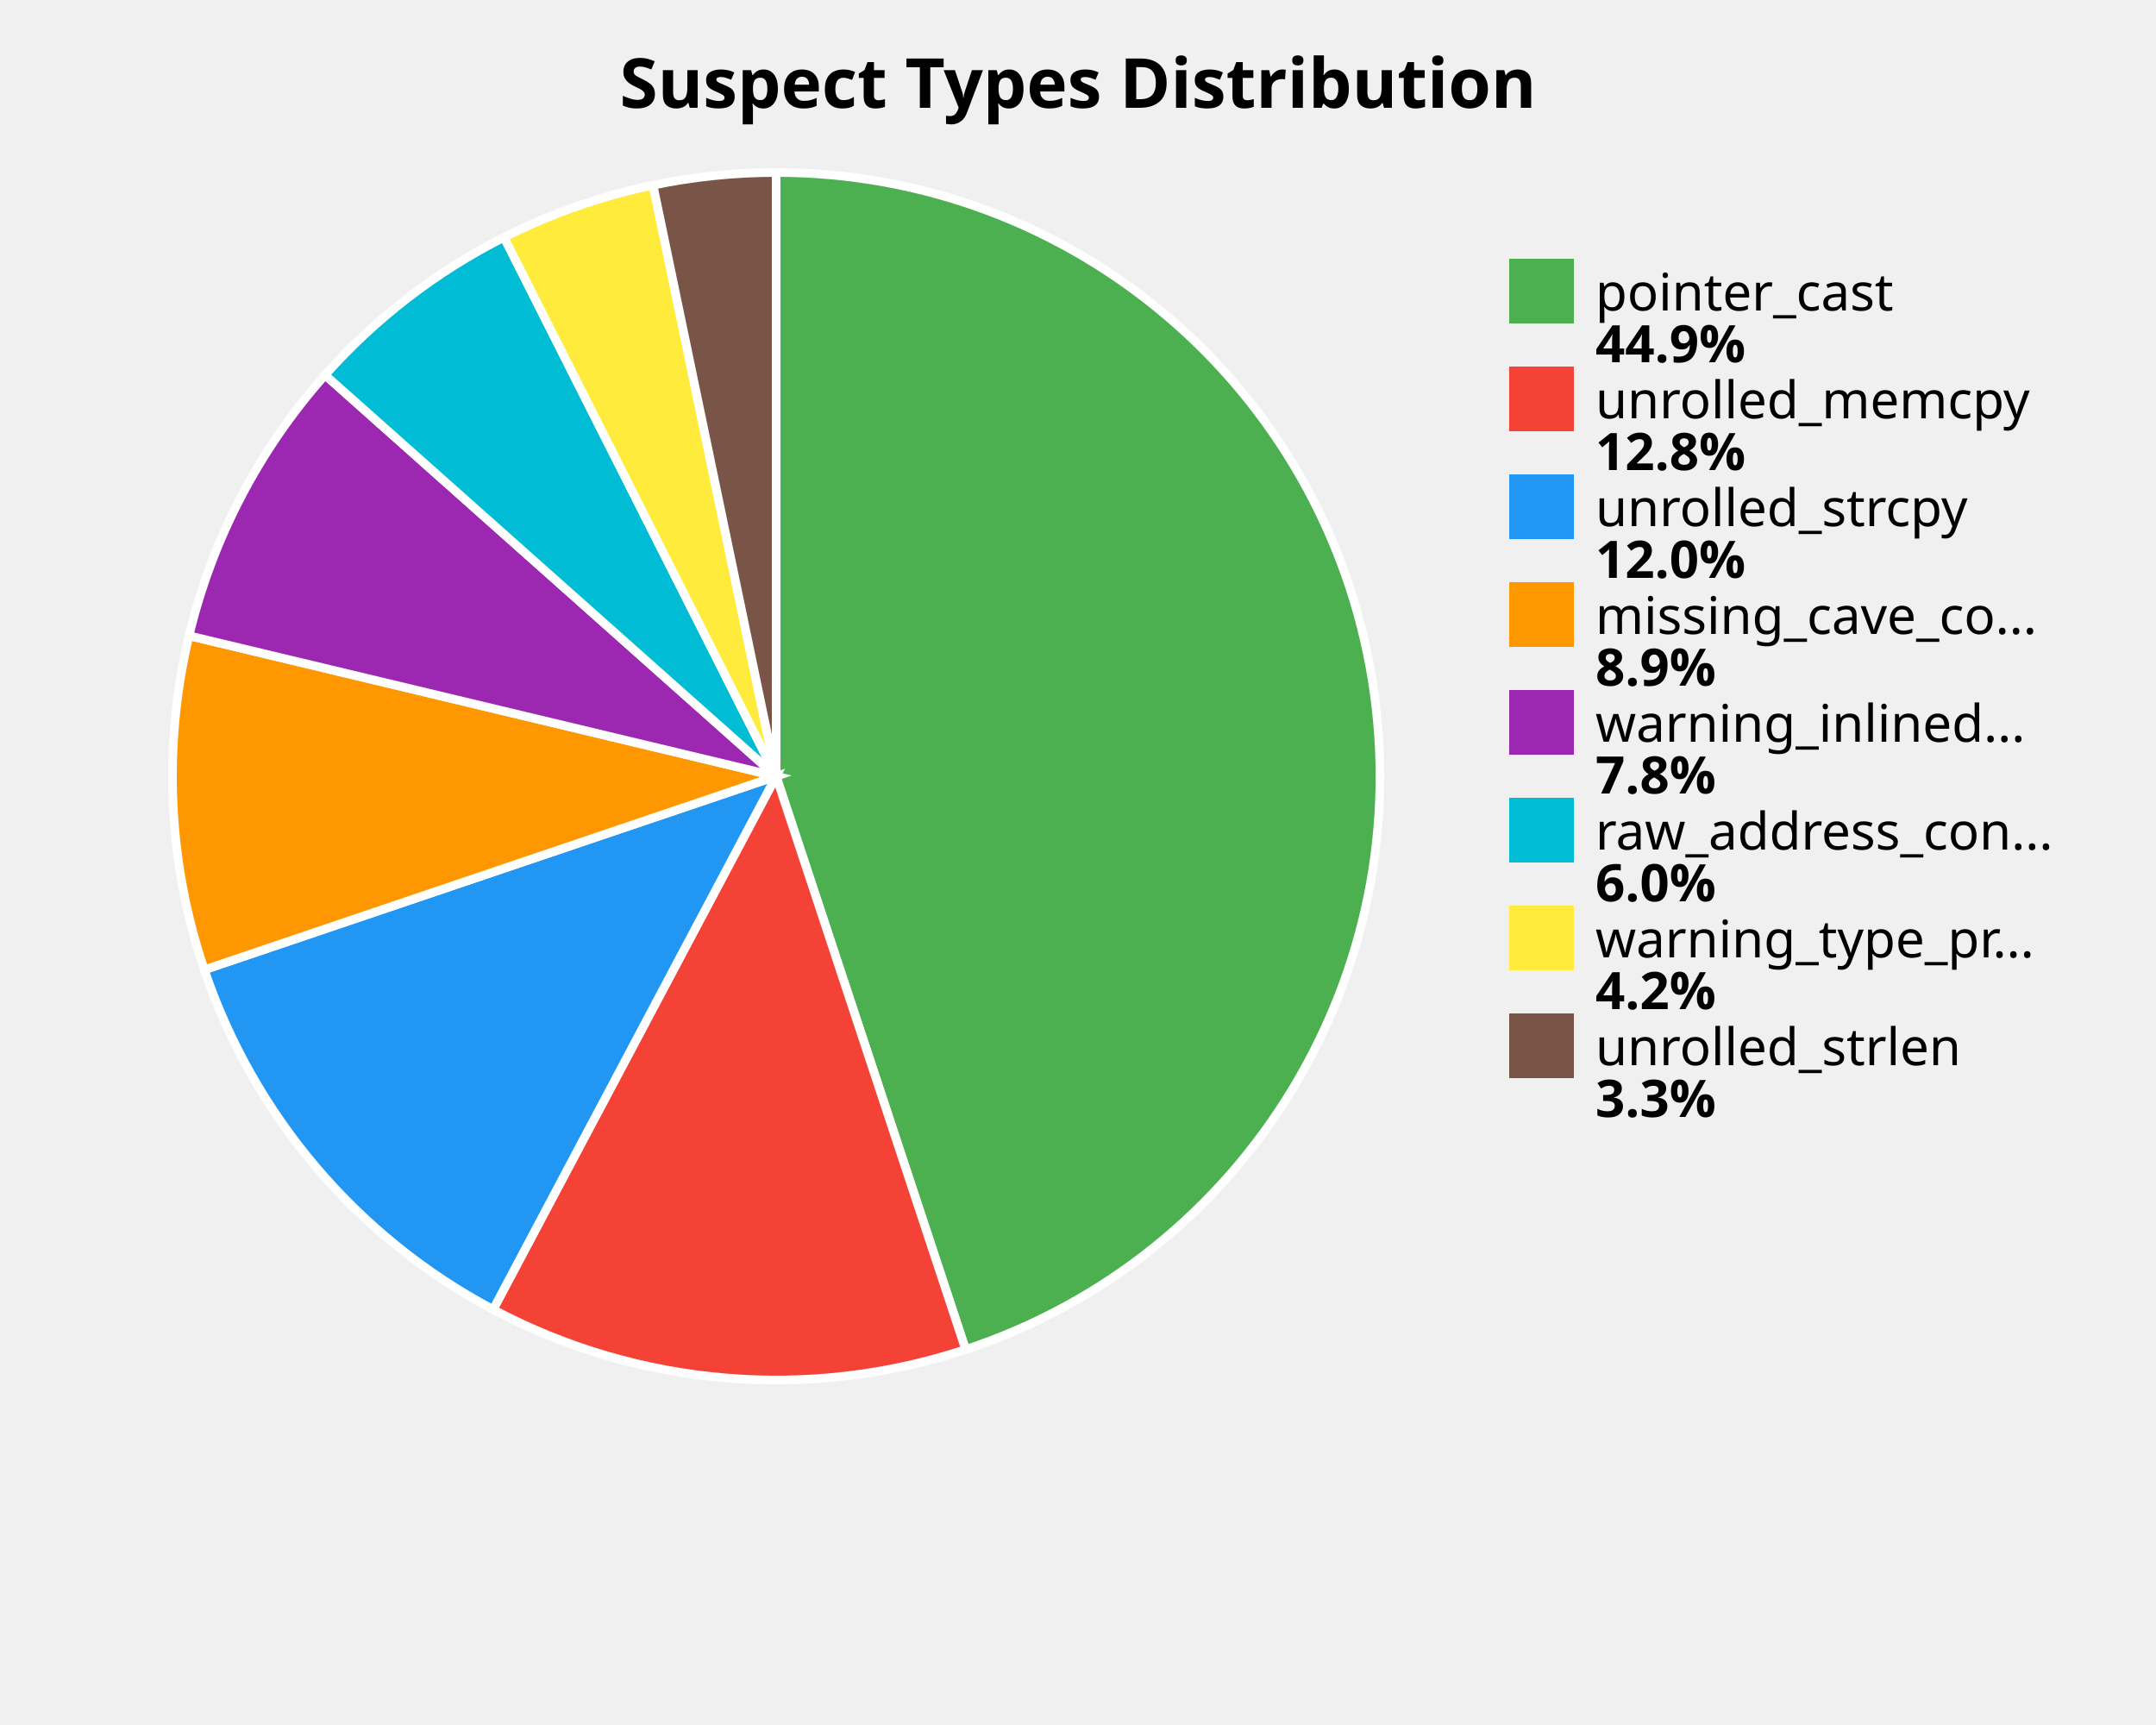
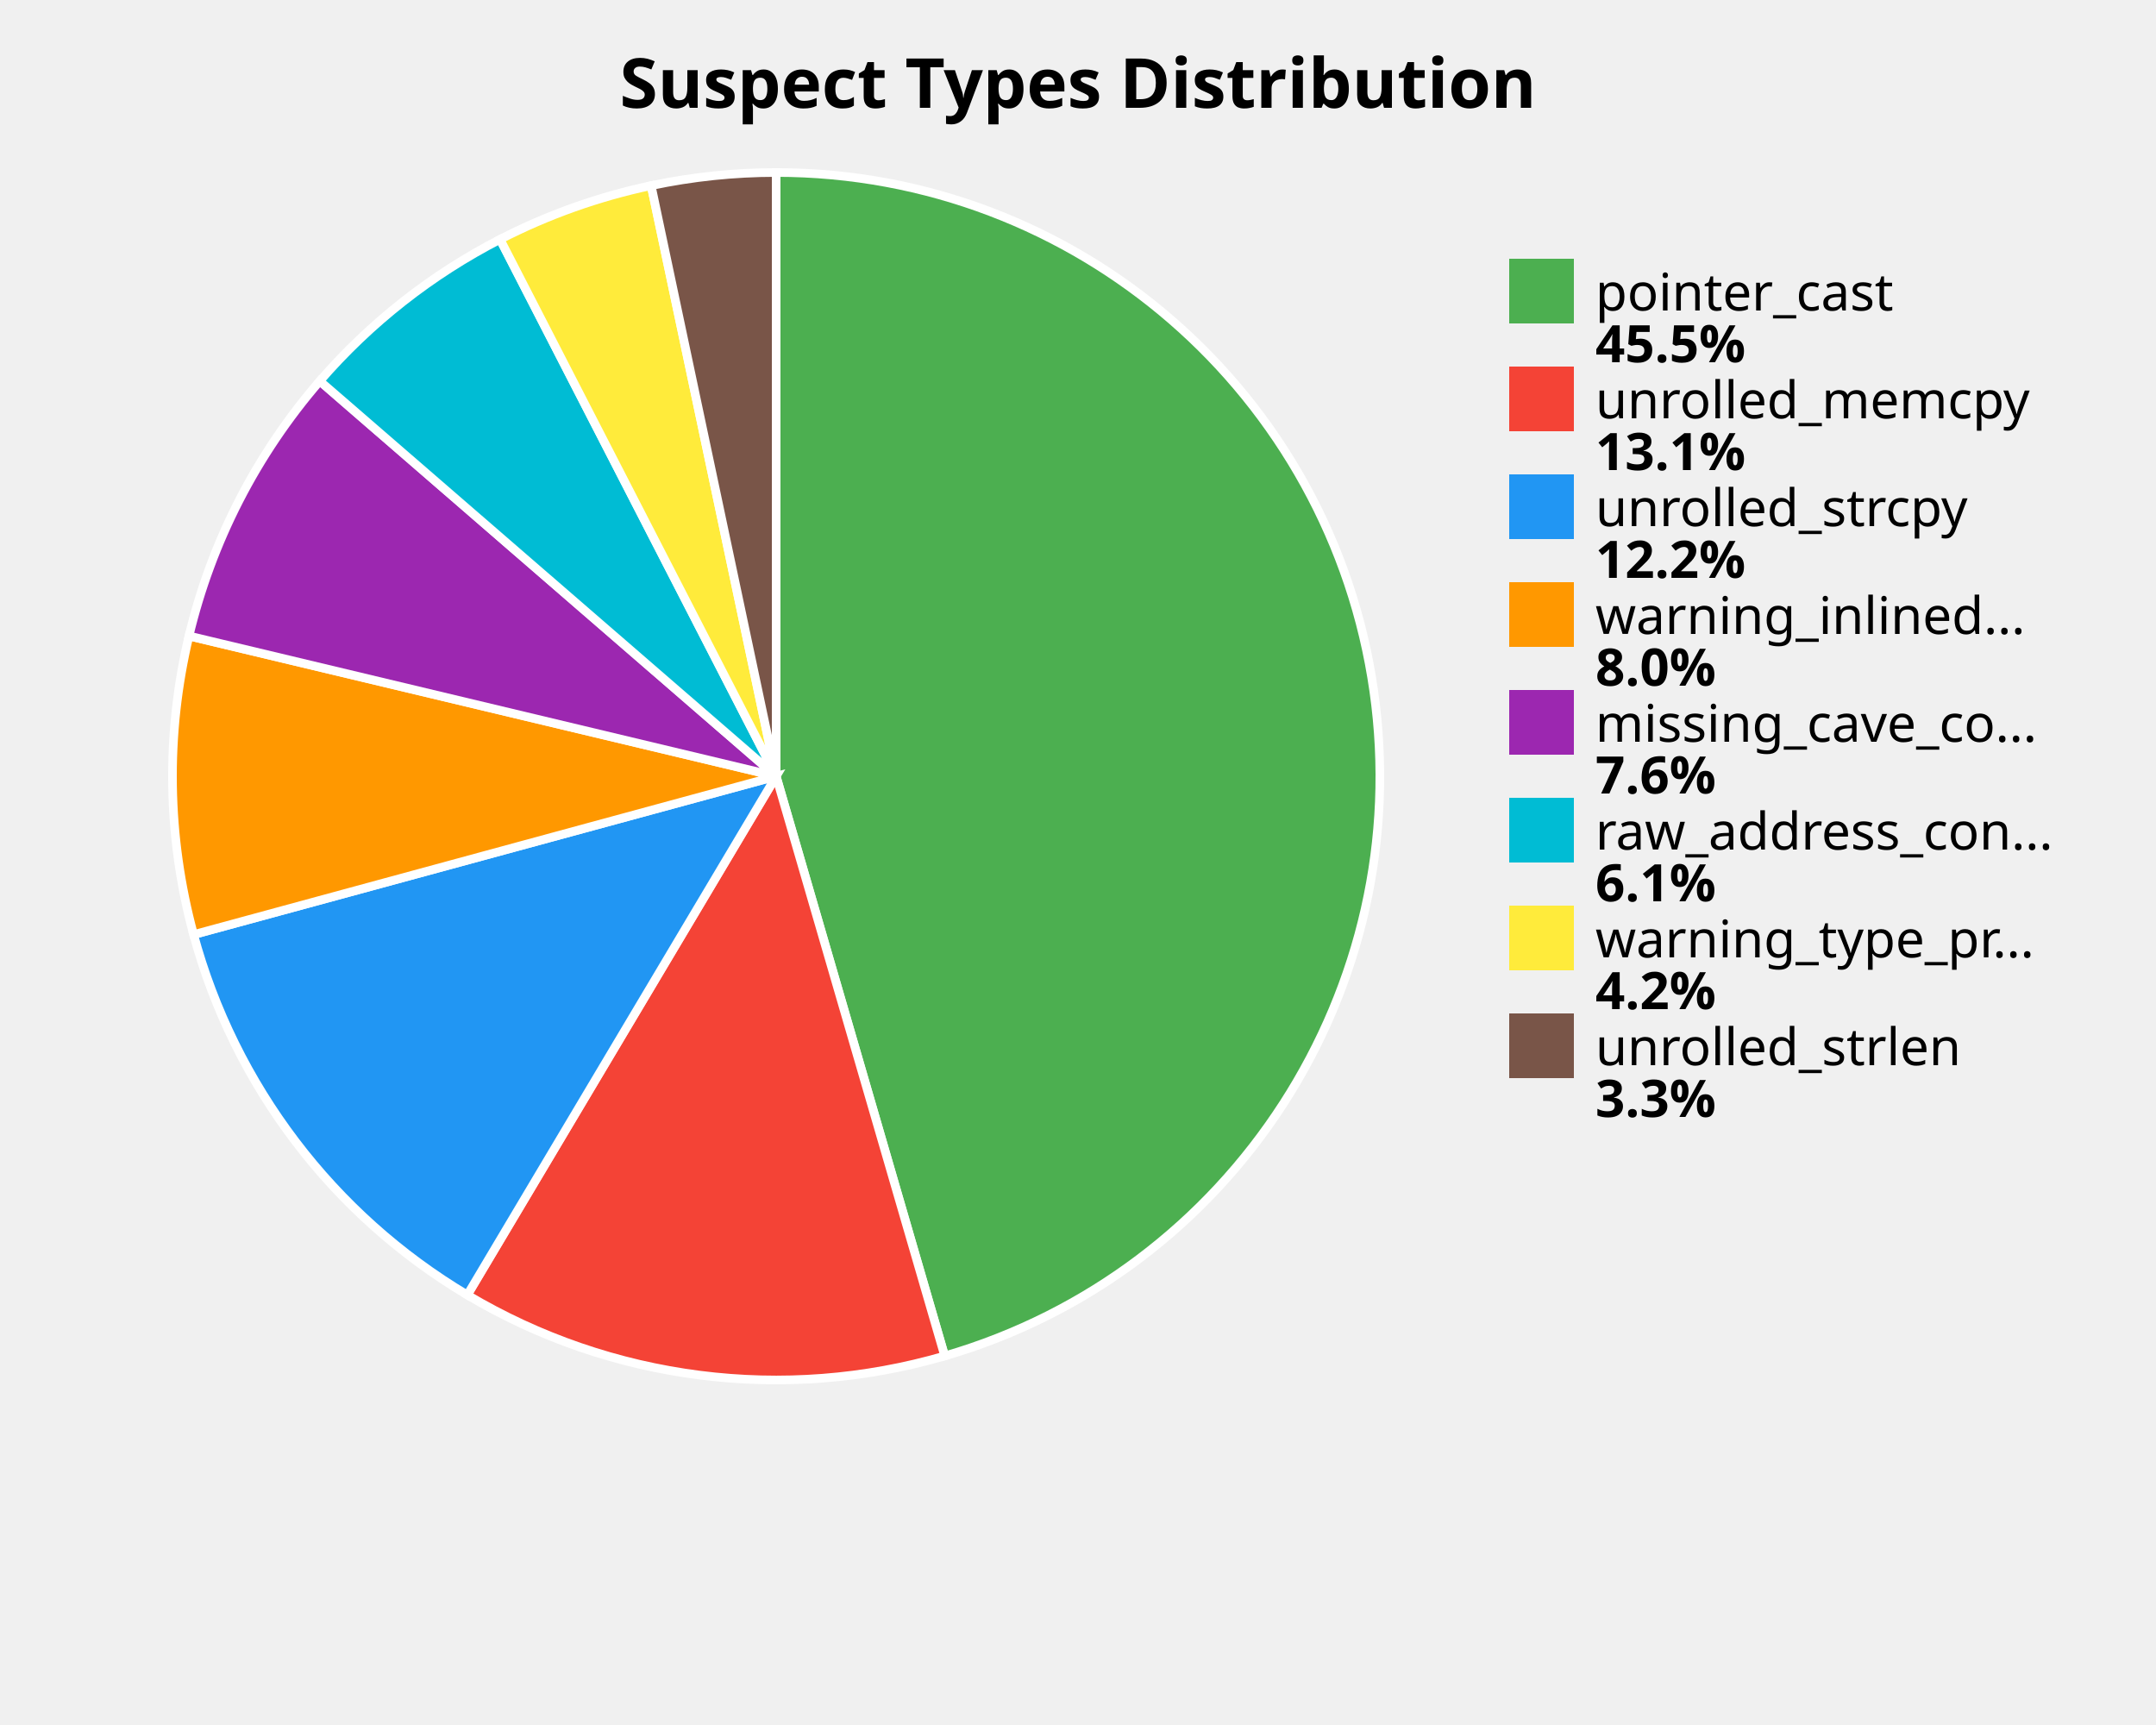
<svg xmlns="http://www.w3.org/2000/svg" width="500" height="400" viewBox="0 0 500 400">
  <style>
    .title { font: bold 16px sans-serif; }
    .label { font: 12px sans-serif; }
    .value { font: bold 12px sans-serif; }
  </style>
  <rect width="100%%" height="100%%" fill="white" />
  <text x="250" y="25" class="title" text-anchor="middle">Suspect Types Distribution</text>
-   <path d="M 180,180 L 180.00,40.00 A 140,140 0 0,1 223.94,312.93 Z" fill="#4CAF50" stroke="white" stroke-width="2" />
-   <path d="M 180,180 L 223.94,312.93 A 140,140 0 0,1 114.36,303.66 Z" fill="#F44336" stroke="white" stroke-width="2" />
-   <path d="M 180,180 L 114.36,303.66 A 140,140 0 0,1 47.39,224.88 Z" fill="#2196F3" stroke="white" stroke-width="2" />
-   <path d="M 180,180 L 47.39,224.88 A 140,140 0 0,1 43.84,147.42 Z" fill="#FF9800" stroke="white" stroke-width="2" />
-   <path d="M 180,180 L 43.84,147.42 A 140,140 0 0,1 75.39,86.96 Z" fill="#9C27B0" stroke="white" stroke-width="2" />
-   <path d="M 180,180 L 75.39,86.96 A 140,140 0 0,1 116.89,55.03 Z" fill="#00BCD4" stroke="white" stroke-width="2" />
-   <path d="M 180,180 L 116.89,55.03 A 140,140 0 0,1 151.45,42.94 Z" fill="#FFEB3B" stroke="white" stroke-width="2" />
-   <path d="M 180,180 L 151.45,42.94 A 140,140 0 0,1 180.00,40.00 Z" fill="#795548" stroke="white" stroke-width="2" />
+   <path d="M 180,180 L 180.00,40.00 A 140,140 0 0,1 219.09,314.43 Z" fill="#4CAF50" stroke="white" stroke-width="2" />
+   <path d="M 180,180 L 219.09,314.43 A 140,140 0 0,1 108.38,300.29 Z" fill="#F44336" stroke="white" stroke-width="2" />
+   <path d="M 180,180 L 108.38,300.29 A 140,140 0 0,1 44.90,216.72 Z" fill="#2196F3" stroke="white" stroke-width="2" />
+   <path d="M 180,180 L 44.90,216.72 A 140,140 0 0,1 43.83,147.48 Z" fill="#FF9800" stroke="white" stroke-width="2" />
+   <path d="M 180,180 L 43.83,147.48 A 140,140 0 0,1 74.16,88.36 Z" fill="#9C27B0" stroke="white" stroke-width="2" />
+   <path d="M 180,180 L 74.16,88.36 A 140,140 0 0,1 115.97,55.50 Z" fill="#00BCD4" stroke="white" stroke-width="2" />
+   <path d="M 180,180 L 115.97,55.50 A 140,140 0 0,1 151.01,43.04 Z" fill="#FFEB3B" stroke="white" stroke-width="2" />
+   <path d="M 180,180 L 151.01,43.04 A 140,140 0 0,1 180.00,40.00 Z" fill="#795548" stroke="white" stroke-width="2" />
  <rect x="350" y="60" width="15" height="15" fill="#4CAF50" />
  <text x="370" y="72" class="label">pointer_cast</text>
-   <text x="370" y="84" class="value">44.9%</text>
+   <text x="370" y="84" class="value">45.5%</text>
  <rect x="350" y="85" width="15" height="15" fill="#F44336" />
  <text x="370" y="97" class="label">unrolled_memcpy</text>
-   <text x="370" y="109" class="value">12.8%</text>
+   <text x="370" y="109" class="value">13.1%</text>
  <rect x="350" y="110" width="15" height="15" fill="#2196F3" />
  <text x="370" y="122" class="label">unrolled_strcpy</text>
-   <text x="370" y="134" class="value">12.0%</text>
+   <text x="370" y="134" class="value">12.2%</text>
  <rect x="350" y="135" width="15" height="15" fill="#FF9800" />
-   <text x="370" y="147" class="label">missing_cave_co...</text>
-   <text x="370" y="159" class="value">8.9%</text>
+   <text x="370" y="147" class="label">warning_inlined...</text>
+   <text x="370" y="159" class="value">8.0%</text>
  <rect x="350" y="160" width="15" height="15" fill="#9C27B0" />
-   <text x="370" y="172" class="label">warning_inlined...</text>
-   <text x="370" y="184" class="value">7.8%</text>
+   <text x="370" y="172" class="label">missing_cave_co...</text>
+   <text x="370" y="184" class="value">7.6%</text>
  <rect x="350" y="185" width="15" height="15" fill="#00BCD4" />
  <text x="370" y="197" class="label">raw_address_con...</text>
-   <text x="370" y="209" class="value">6.0%</text>
+   <text x="370" y="209" class="value">6.1%</text>
  <rect x="350" y="210" width="15" height="15" fill="#FFEB3B" />
  <text x="370" y="222" class="label">warning_type_pr...</text>
  <text x="370" y="234" class="value">4.2%</text>
  <rect x="350" y="235" width="15" height="15" fill="#795548" />
  <text x="370" y="247" class="label">unrolled_strlen</text>
  <text x="370" y="259" class="value">3.3%</text>
</svg>
